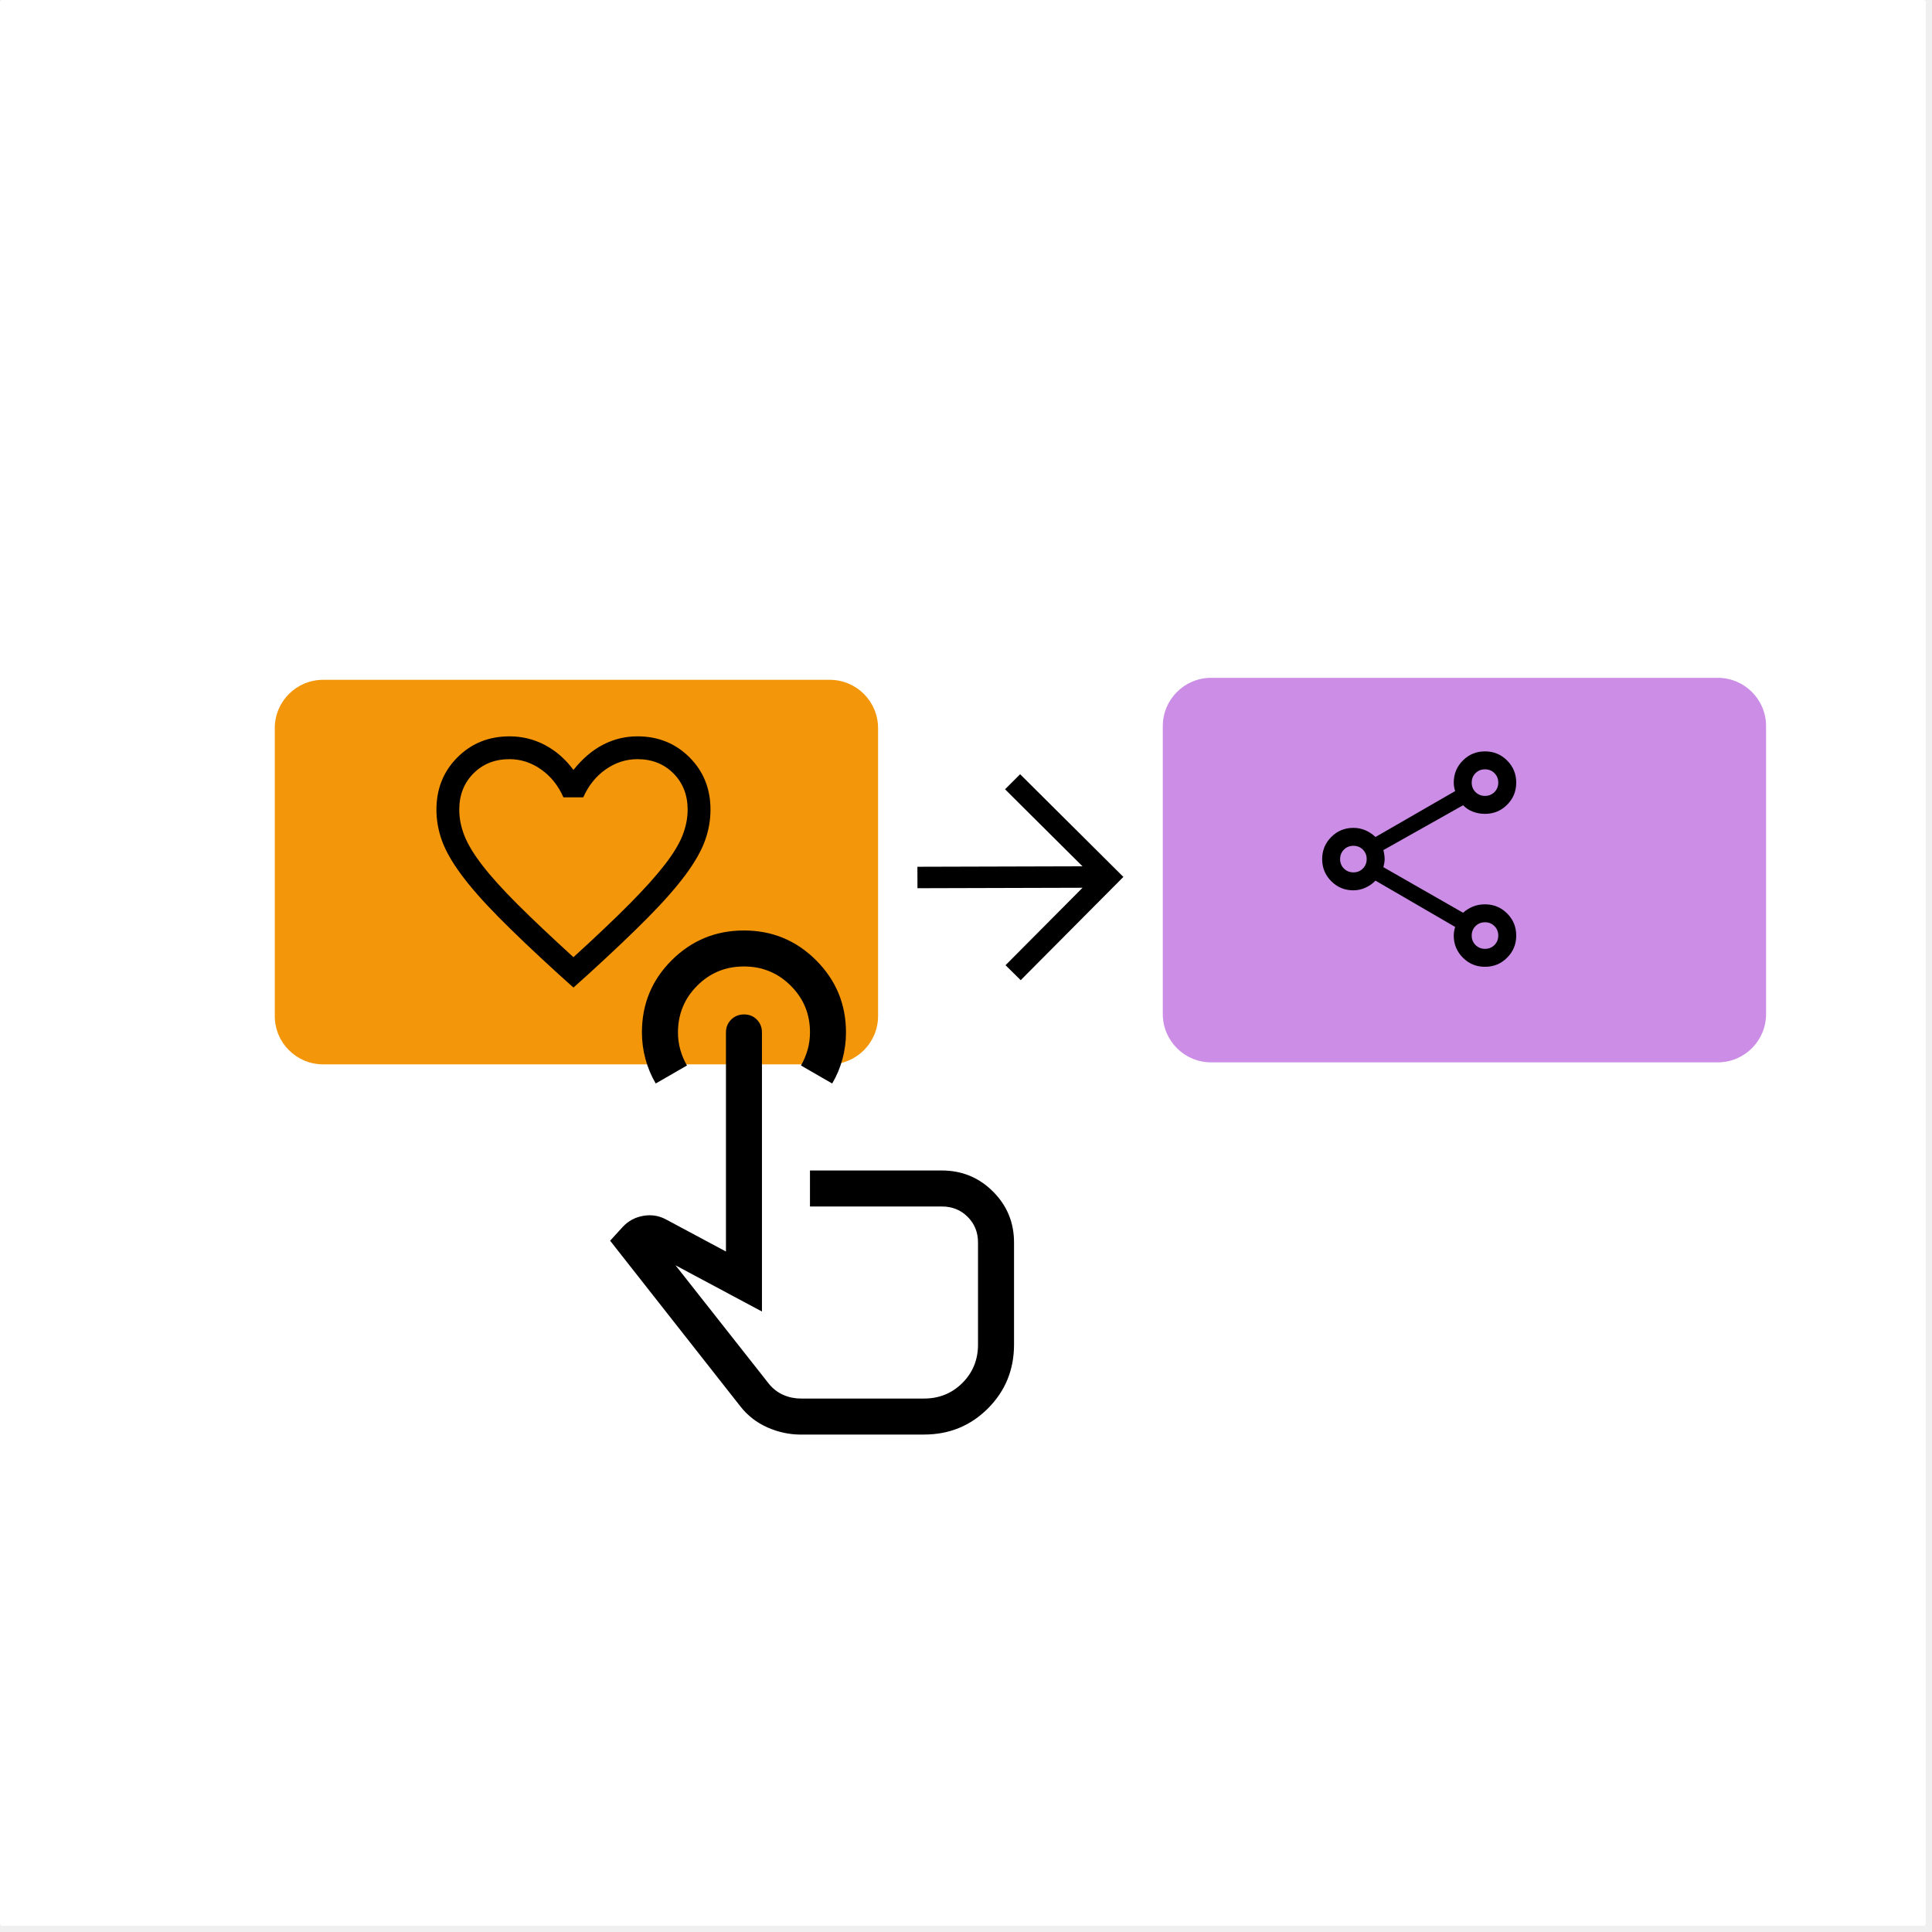
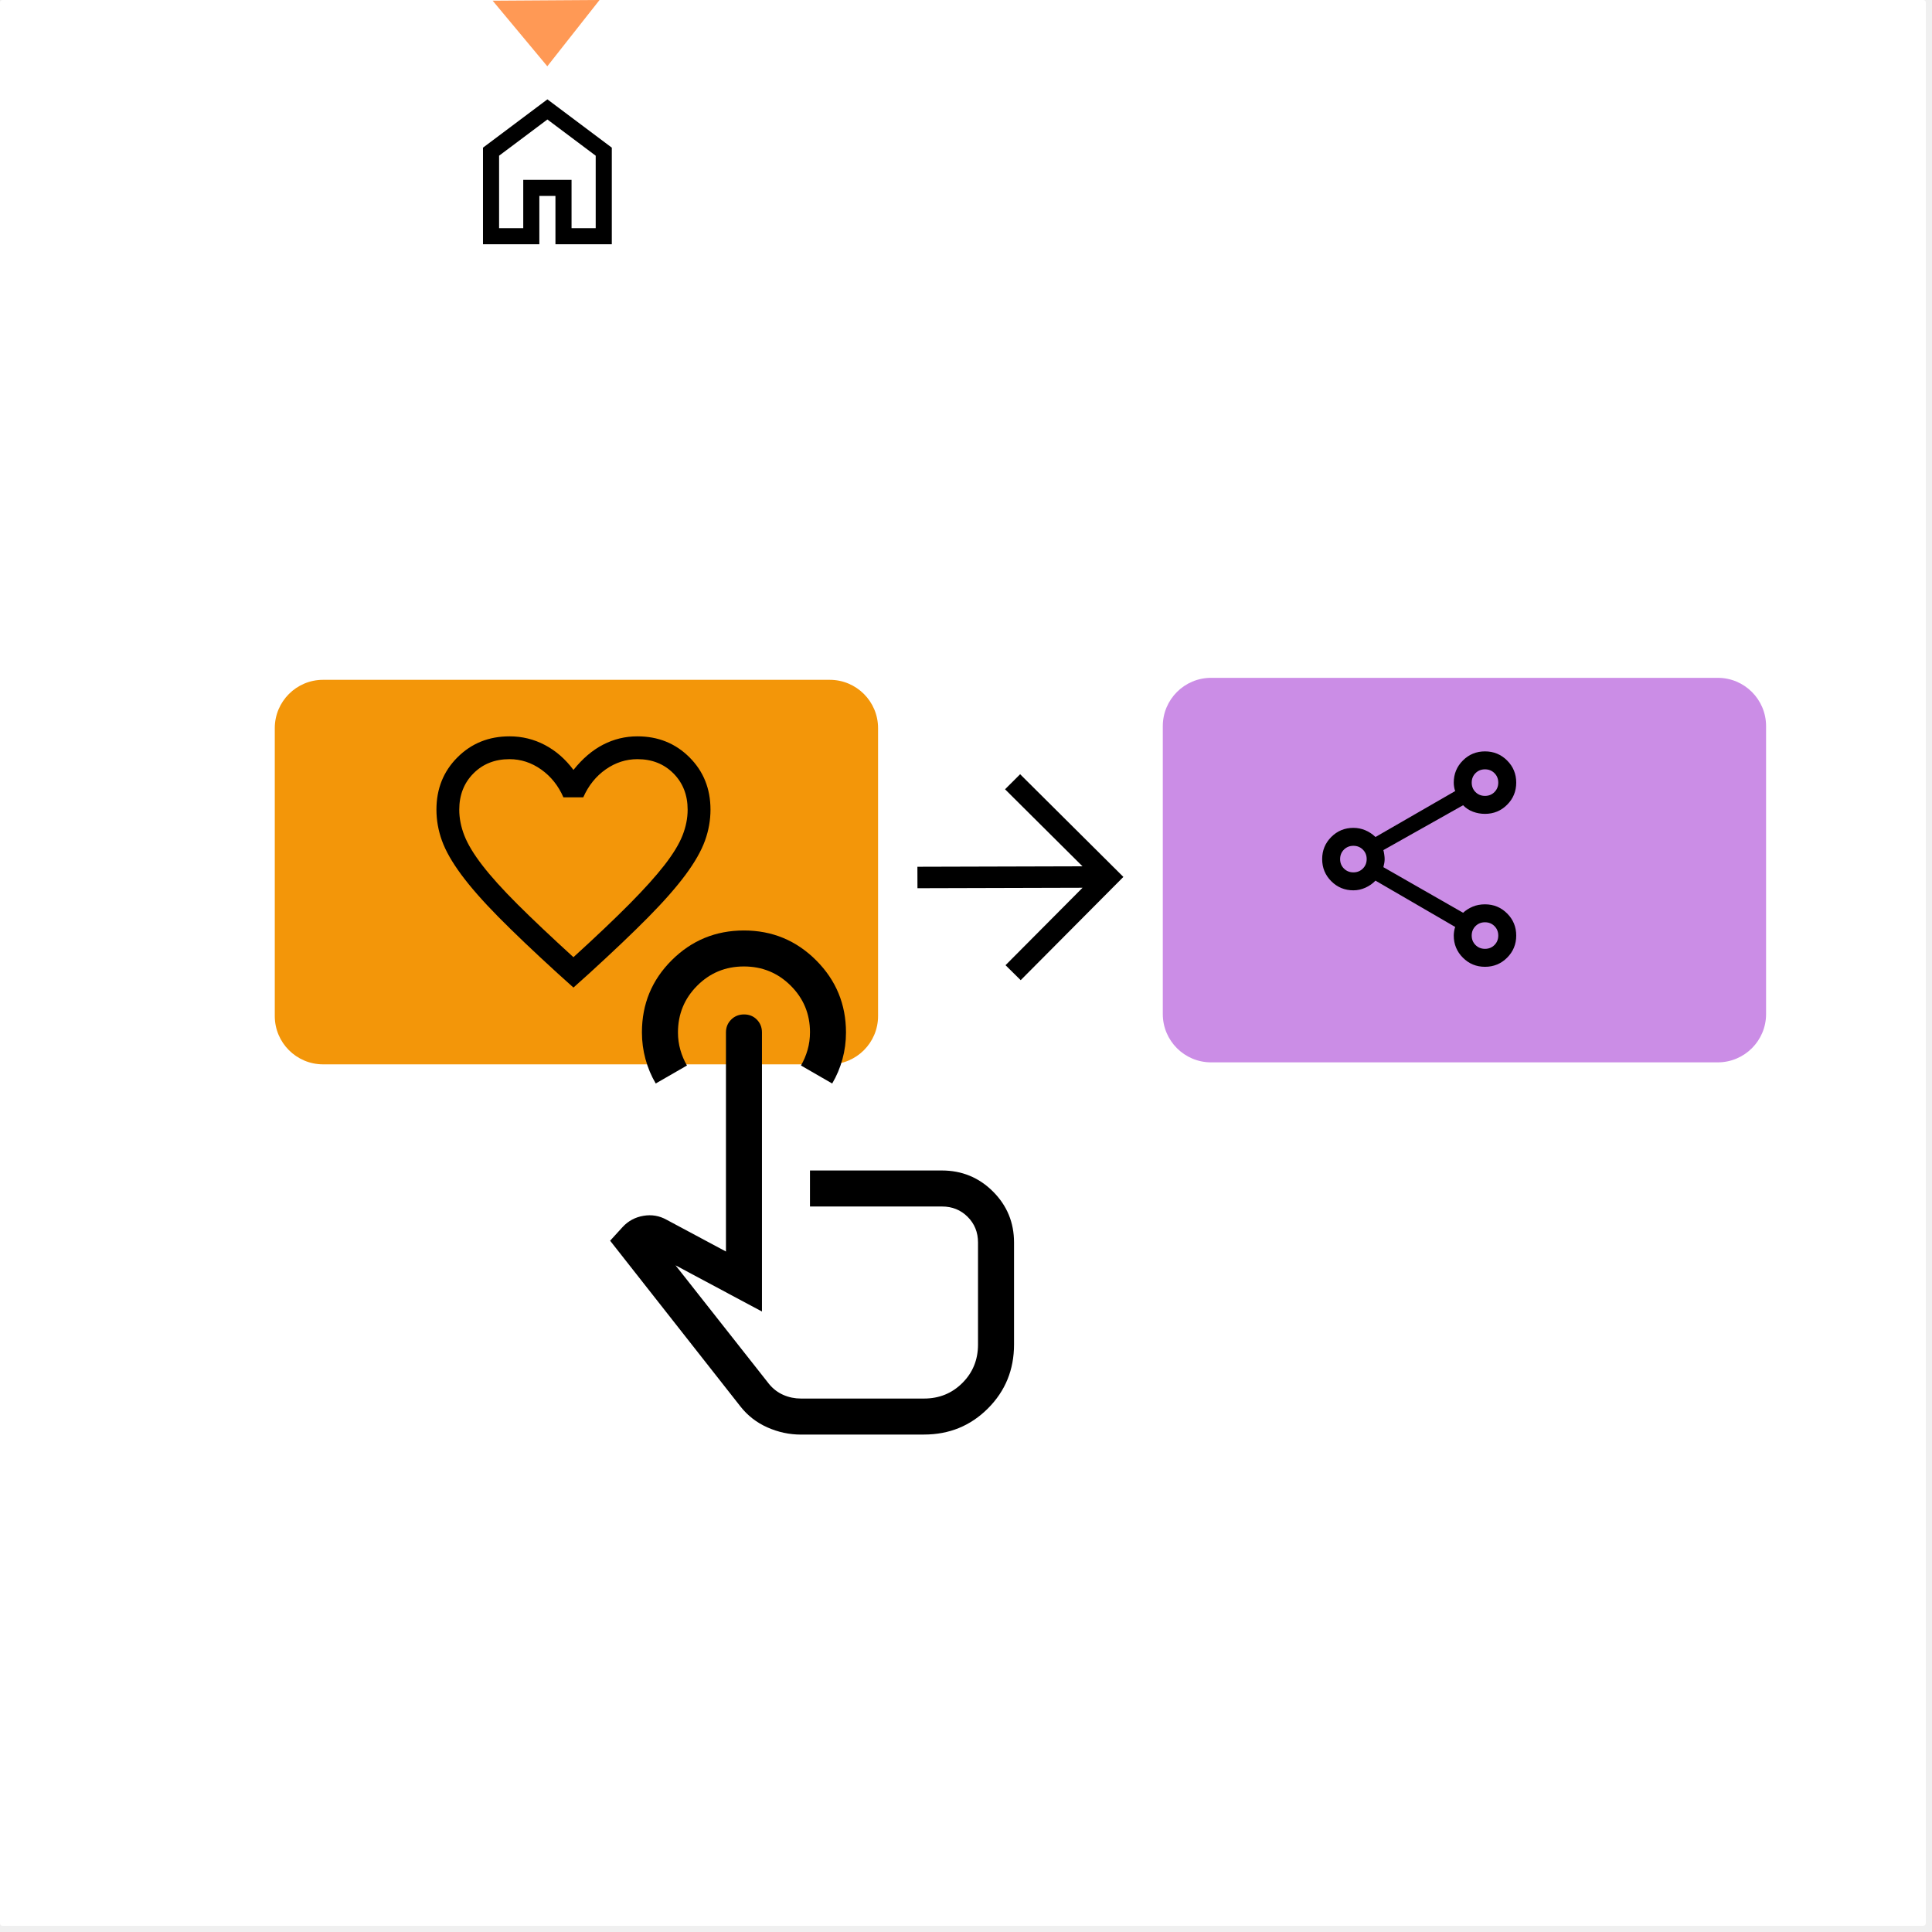
<svg xmlns="http://www.w3.org/2000/svg" width="400" height="400" version="1.1" viewBox="0 0 105.83 105.83" id="svg13268">
  <defs id="defs13272" />
  <rect width="105.49" height="105.49" ry="0.133" fill="#ffffff" id="rect2" x="0" y="0" />
  <rect x="9.735" y="7.135" width="78.332" height="69.539" ry=".264" fill="none" stroke="#000" stroke-dasharray="0, 1.307" stroke-linejoin="bevel" stroke-miterlimit="4.1" stroke-opacity=".253" stroke-width=".119" id="rect13214" />
  <path d="m 50.256,48.654 9.043,-0.025 -4.219,4.242 0.831,0.82 5.625,-5.656 -5.656,-5.625 -0.826,0.825 4.242,4.219 -9.043,0.025 z" stroke-width="0.018" id="path13222" />
  <rect style="fill:#cb8de6;fill-opacity:1;stroke-width:0.004;stroke-dashoffset:7.35" id="rect837-3" width="33.046" height="21.063" x="63.695" y="37.13" rx="2.646" ry="2.646" />
  <path d="m 81.344,52.959 q -0.713,0 -1.212,-0.5 -0.499,-0.5 -0.499,-1.214 0,-0.1 0.02,-0.232 0.02,-0.132 0.059,-0.237 l -4.366,-2.537 q -0.231,0.241 -0.551,0.386 -0.32,0.145 -0.659,0.145 -0.713,0 -1.212,-0.499 -0.499,-0.499 -0.499,-1.212 0,-0.713 0.499,-1.212 0.499,-0.499 1.212,-0.499 0.339,0 0.649,0.13 0.31,0.13 0.561,0.371 l 4.366,-2.517 q -0.039,-0.099 -0.059,-0.223 -0.02,-0.124 -0.02,-0.239 0,-0.713 0.499,-1.212 0.499,-0.499 1.212,-0.499 0.713,0 1.212,0.499 0.499,0.499 0.499,1.212 0,0.713 -0.499,1.212 -0.499,0.499 -1.212,0.499 -0.343,0 -0.656,-0.116 -0.313,-0.116 -0.544,-0.356 l -4.366,2.458 q 0.03,0.108 0.049,0.248 0.02,0.14 0.02,0.246 0,0.106 -0.02,0.219 -0.02,0.113 -0.049,0.221 l 4.366,2.498 q 0.231,-0.211 0.531,-0.337 0.3,-0.125 0.669,-0.125 0.713,0 1.212,0.499 0.499,0.499 0.499,1.212 0,0.713 -0.499,1.212 -0.499,0.499 -1.212,0.499 z m 3.38e-4,-9.362 q 0.309,0 0.518,-0.209 0.209,-0.209 0.209,-0.519 0,-0.309 -0.209,-0.518 -0.209,-0.209 -0.519,-0.209 -0.309,0 -0.518,0.209 -0.209,0.209 -0.209,0.519 0,0.309 0.209,0.518 0.209,0.209 0.519,0.209 z m -7.208,4.189 q 0.309,0 0.518,-0.209 0.209,-0.209 0.209,-0.519 0,-0.309 -0.209,-0.518 -0.209,-0.209 -0.519,-0.209 -0.309,0 -0.518,0.209 -0.209,0.209 -0.209,0.519 0,0.309 0.209,0.518 0.209,0.209 0.519,0.209 z m 7.208,4.189 q 0.309,0 0.518,-0.209 0.209,-0.209 0.209,-0.519 0,-0.309 -0.209,-0.518 -0.209,-0.209 -0.519,-0.209 -0.309,0 -0.518,0.209 -0.209,0.209 -0.209,0.519 0,0.309 0.209,0.518 0.209,0.209 0.519,0.209 z m -3.38e-4,-9.106 z m -7.208,4.189 z m 7.208,4.189 z" id="path13943-4" style="stroke-width:0.015" />
  <rect style="fill:#f39609;stroke-width:0.004;stroke-dashoffset:7.35" id="rect837" width="33.046" height="21.063" x="15.052" y="37.239" rx="2.646" ry="2.646" />
  <path d="m 31.412,54.096 -0.876,-0.788 q -1.955,-1.784 -3.232,-3.078 -1.277,-1.294 -2.034,-2.317 -0.757,-1.023 -1.06,-1.861 -0.303,-0.838 -0.303,-1.701 0,-1.716 1.151,-2.866 1.151,-1.15 2.852,-1.15 1.038,0 1.939,0.475 0.901,0.475 1.564,1.364 0.738,-0.926 1.62,-1.382 0.882,-0.457 1.883,-0.457 1.701,0 2.852,1.15 1.151,1.15 1.151,2.866 0,0.863 -0.303,1.701 -0.303,0.838 -1.06,1.861 -0.757,1.023 -2.034,2.317 -1.277,1.294 -3.232,3.078 z m 0,-1.664 q 1.867,-1.701 3.073,-2.918 1.206,-1.217 1.913,-2.127 0.707,-0.91 0.988,-1.622 0.281,-0.712 0.281,-1.413 0,-1.203 -0.776,-1.985 -0.776,-0.782 -1.974,-0.782 -0.939,0 -1.737,0.56 -0.799,0.56 -1.23,1.529 h -1.088 q -0.419,-0.957 -1.218,-1.523 -0.799,-0.566 -1.737,-0.566 -1.198,0 -1.974,0.782 -0.776,0.782 -0.776,1.987 0,0.703 0.281,1.419 0.281,0.716 0.988,1.633 0.707,0.916 1.92,2.127 1.213,1.21 3.065,2.899 z m 0,-5.423 z" id="path39593-8" style="display:inline;stroke-width:0.019" />
  <path d="m 43.875,78.583 q -0.953,0 -1.841,-0.395 -0.888,-0.395 -1.479,-1.151 l -7.134,-9.074 0.69,-0.756 q 0.46,-0.493 1.134,-0.608 0.674,-0.115 1.266,0.214 l 3.255,1.742 v -12 q 0,-0.419 0.285,-0.703 0.285,-0.284 0.707,-0.284 0.422,0 0.701,0.284 0.279,0.284 0.279,0.703 v 15.287 l -4.734,-2.531 5.129,6.509 q 0.329,0.395 0.781,0.592 0.452,0.197 0.961,0.197 h 6.739 q 1.249,0 2.104,-0.855 0.855,-0.855 0.855,-2.104 v -5.589 q 0,-0.838 -0.567,-1.405 -0.567,-0.567 -1.405,-0.567 h -7.233 v -1.973 h 7.221 q 1.649,0 2.803,1.151 1.154,1.151 1.154,2.794 v 5.589 q 0,2.071 -1.43,3.501 -1.43,1.43 -3.501,1.43 z m -7.956,-19.232 q -0.364,-0.617 -0.56,-1.331 -0.196,-0.715 -0.196,-1.471 0,-2.326 1.635,-3.953 1.635,-1.627 3.954,-1.627 2.319,0 3.954,1.635 1.635,1.635 1.635,3.955 0,0.755 -0.196,1.467 -0.196,0.712 -0.56,1.326 L 43.875,58.365 q 0.23,-0.395 0.362,-0.855 0.132,-0.46 0.132,-0.969 0,-1.497 -1.056,-2.549 -1.056,-1.052 -2.564,-1.052 -1.508,0 -2.56,1.055 -1.052,1.055 -1.052,2.562 0,0.493 0.131,0.953 0.131,0.46 0.362,0.855 z m 9.37,11.013 z" id="path4984" style="stroke-width:0.033" />
+   <path style="fill:#ff9955;stroke:none;stroke-width:0.265px;stroke-linecap:butt;stroke-linejoin:miter;stroke-opacity:1" d="M 26.986,0.038 29.98,3.631 32.841,0 Z" id="path853" />
+   <path d="m 27.339,12.498 h 1.323 V 9.852 h 2.646 v 2.646 h 1.323 V 8.529 L 29.985,6.545 27.339,8.529 Z M 26.457,13.38 v -5.292 l 3.528,-2.646 3.528,2.646 v 5.292 h -3.087 v -2.646 h -0.882 v 2.646 z m 3.528,-3.858 z" id="path1097" style="stroke-width:0.011" />
</svg>
